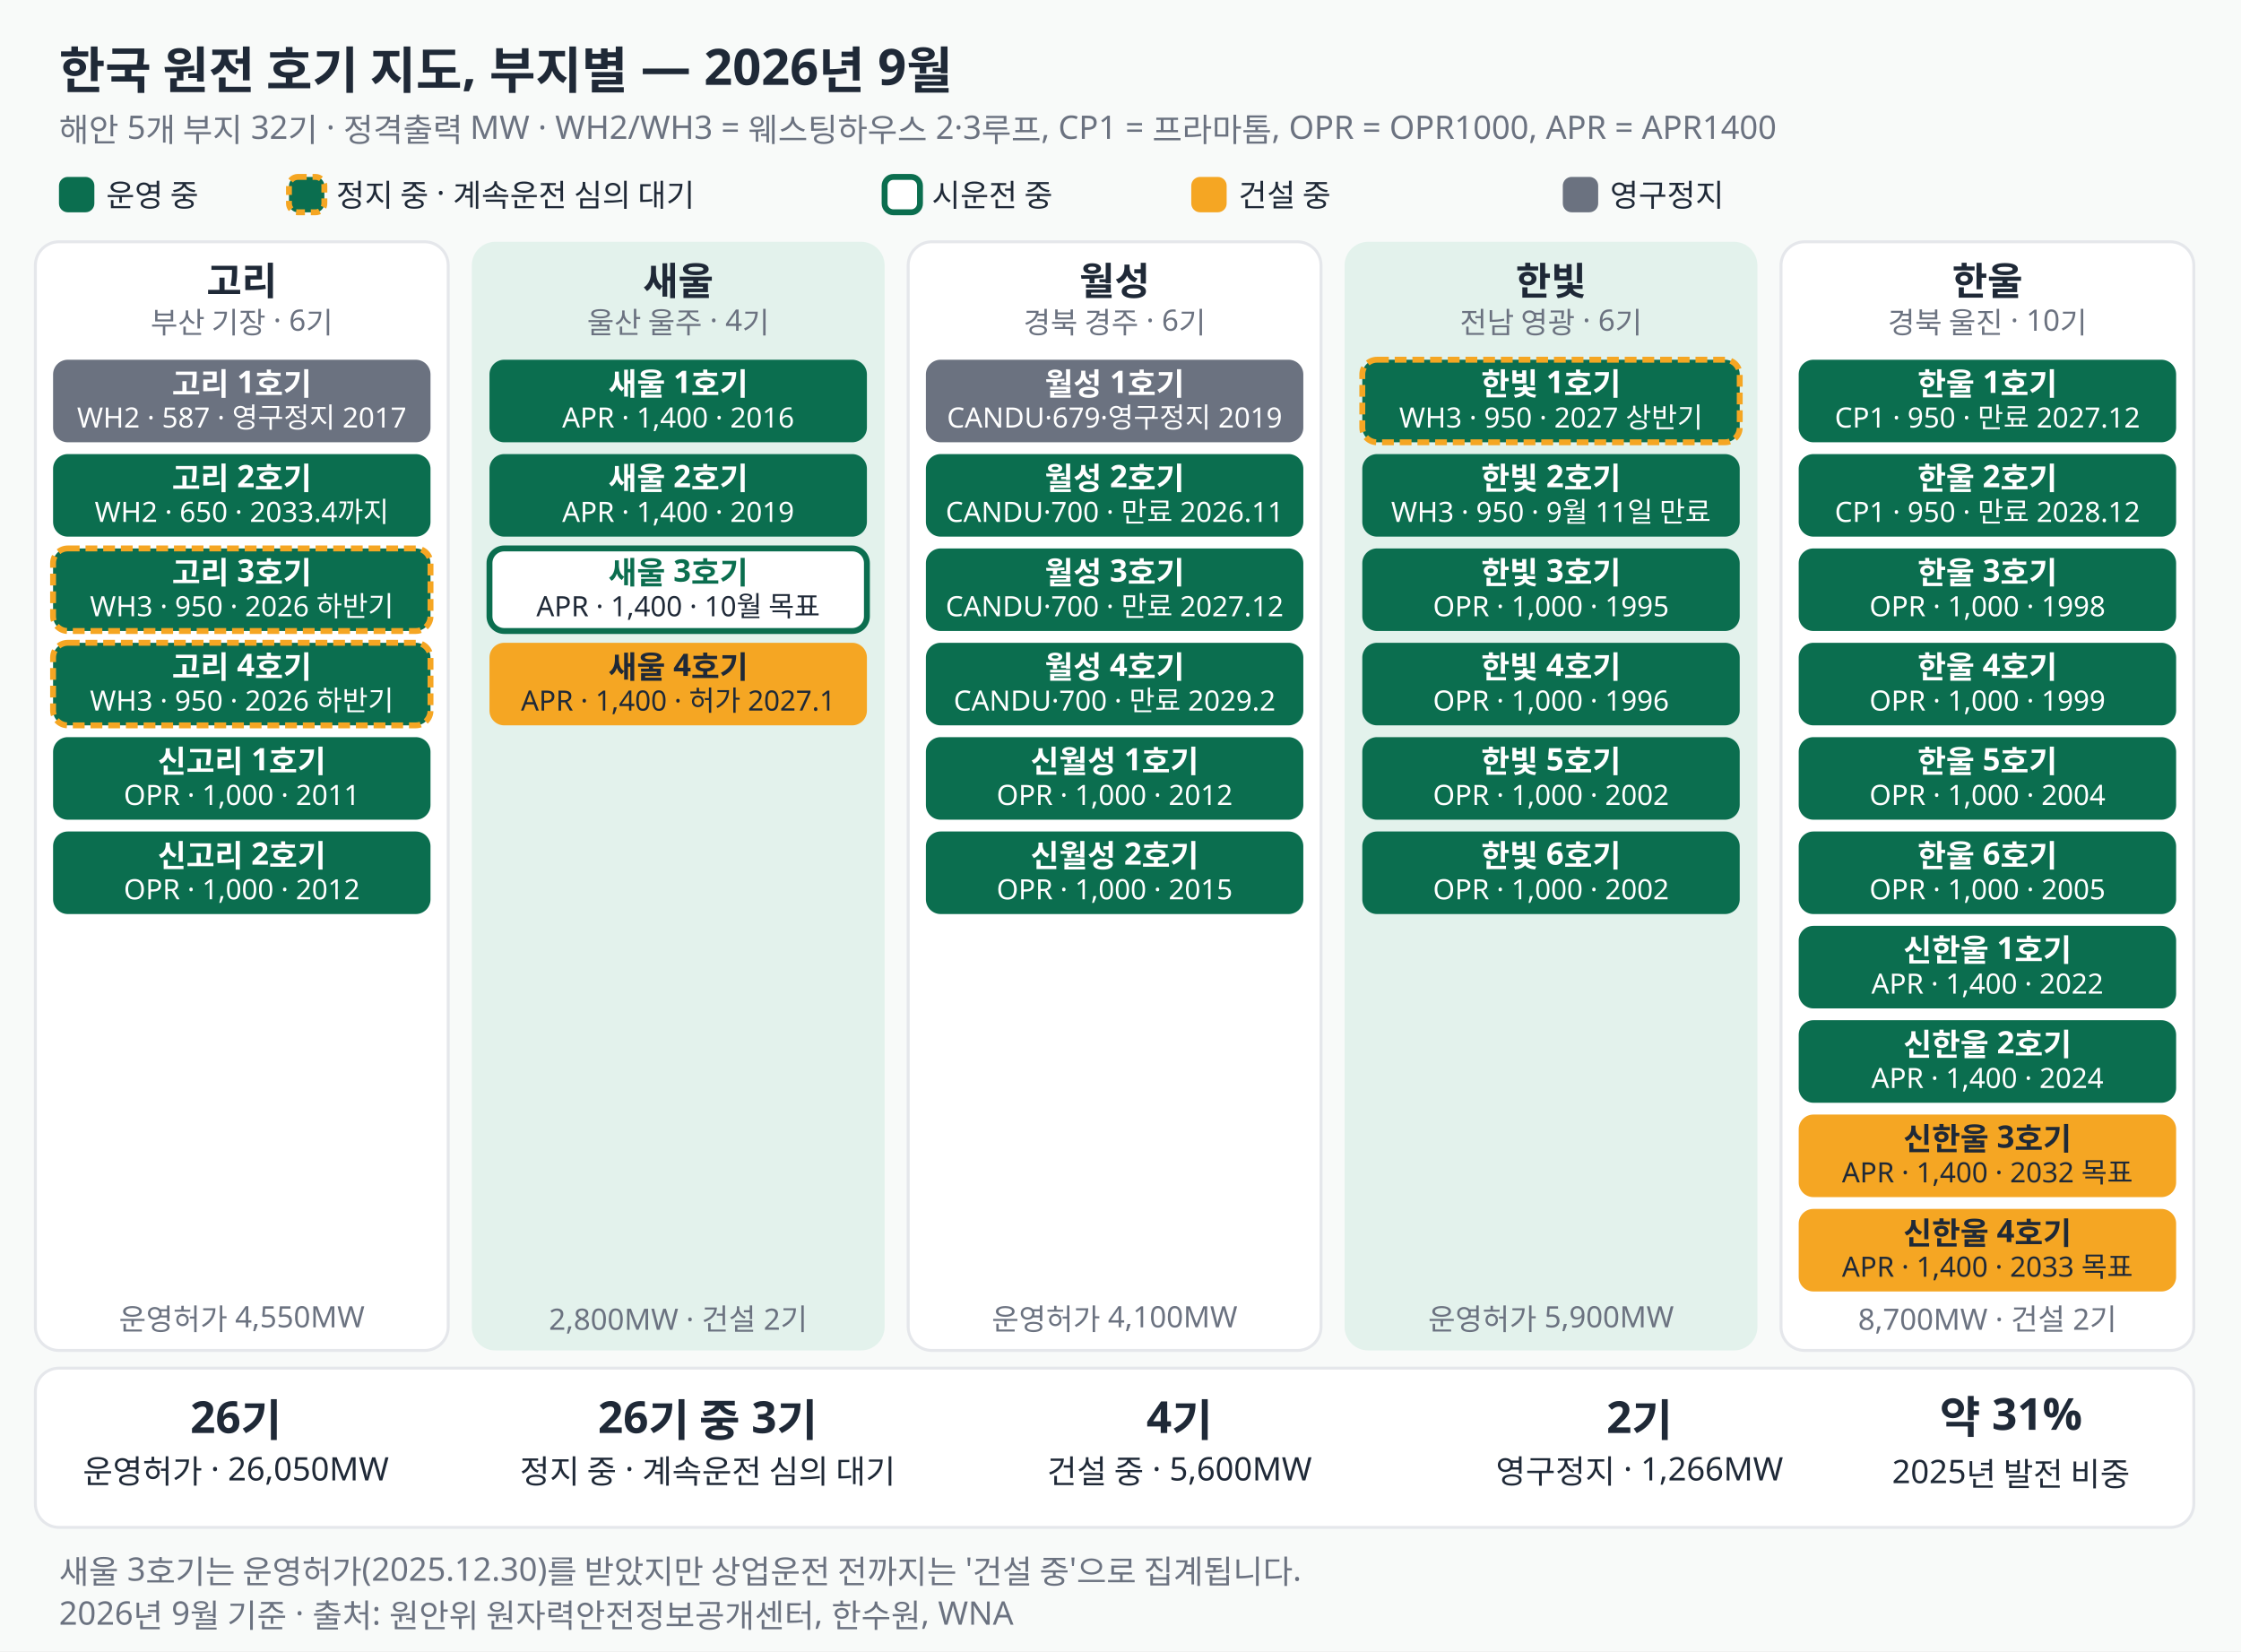
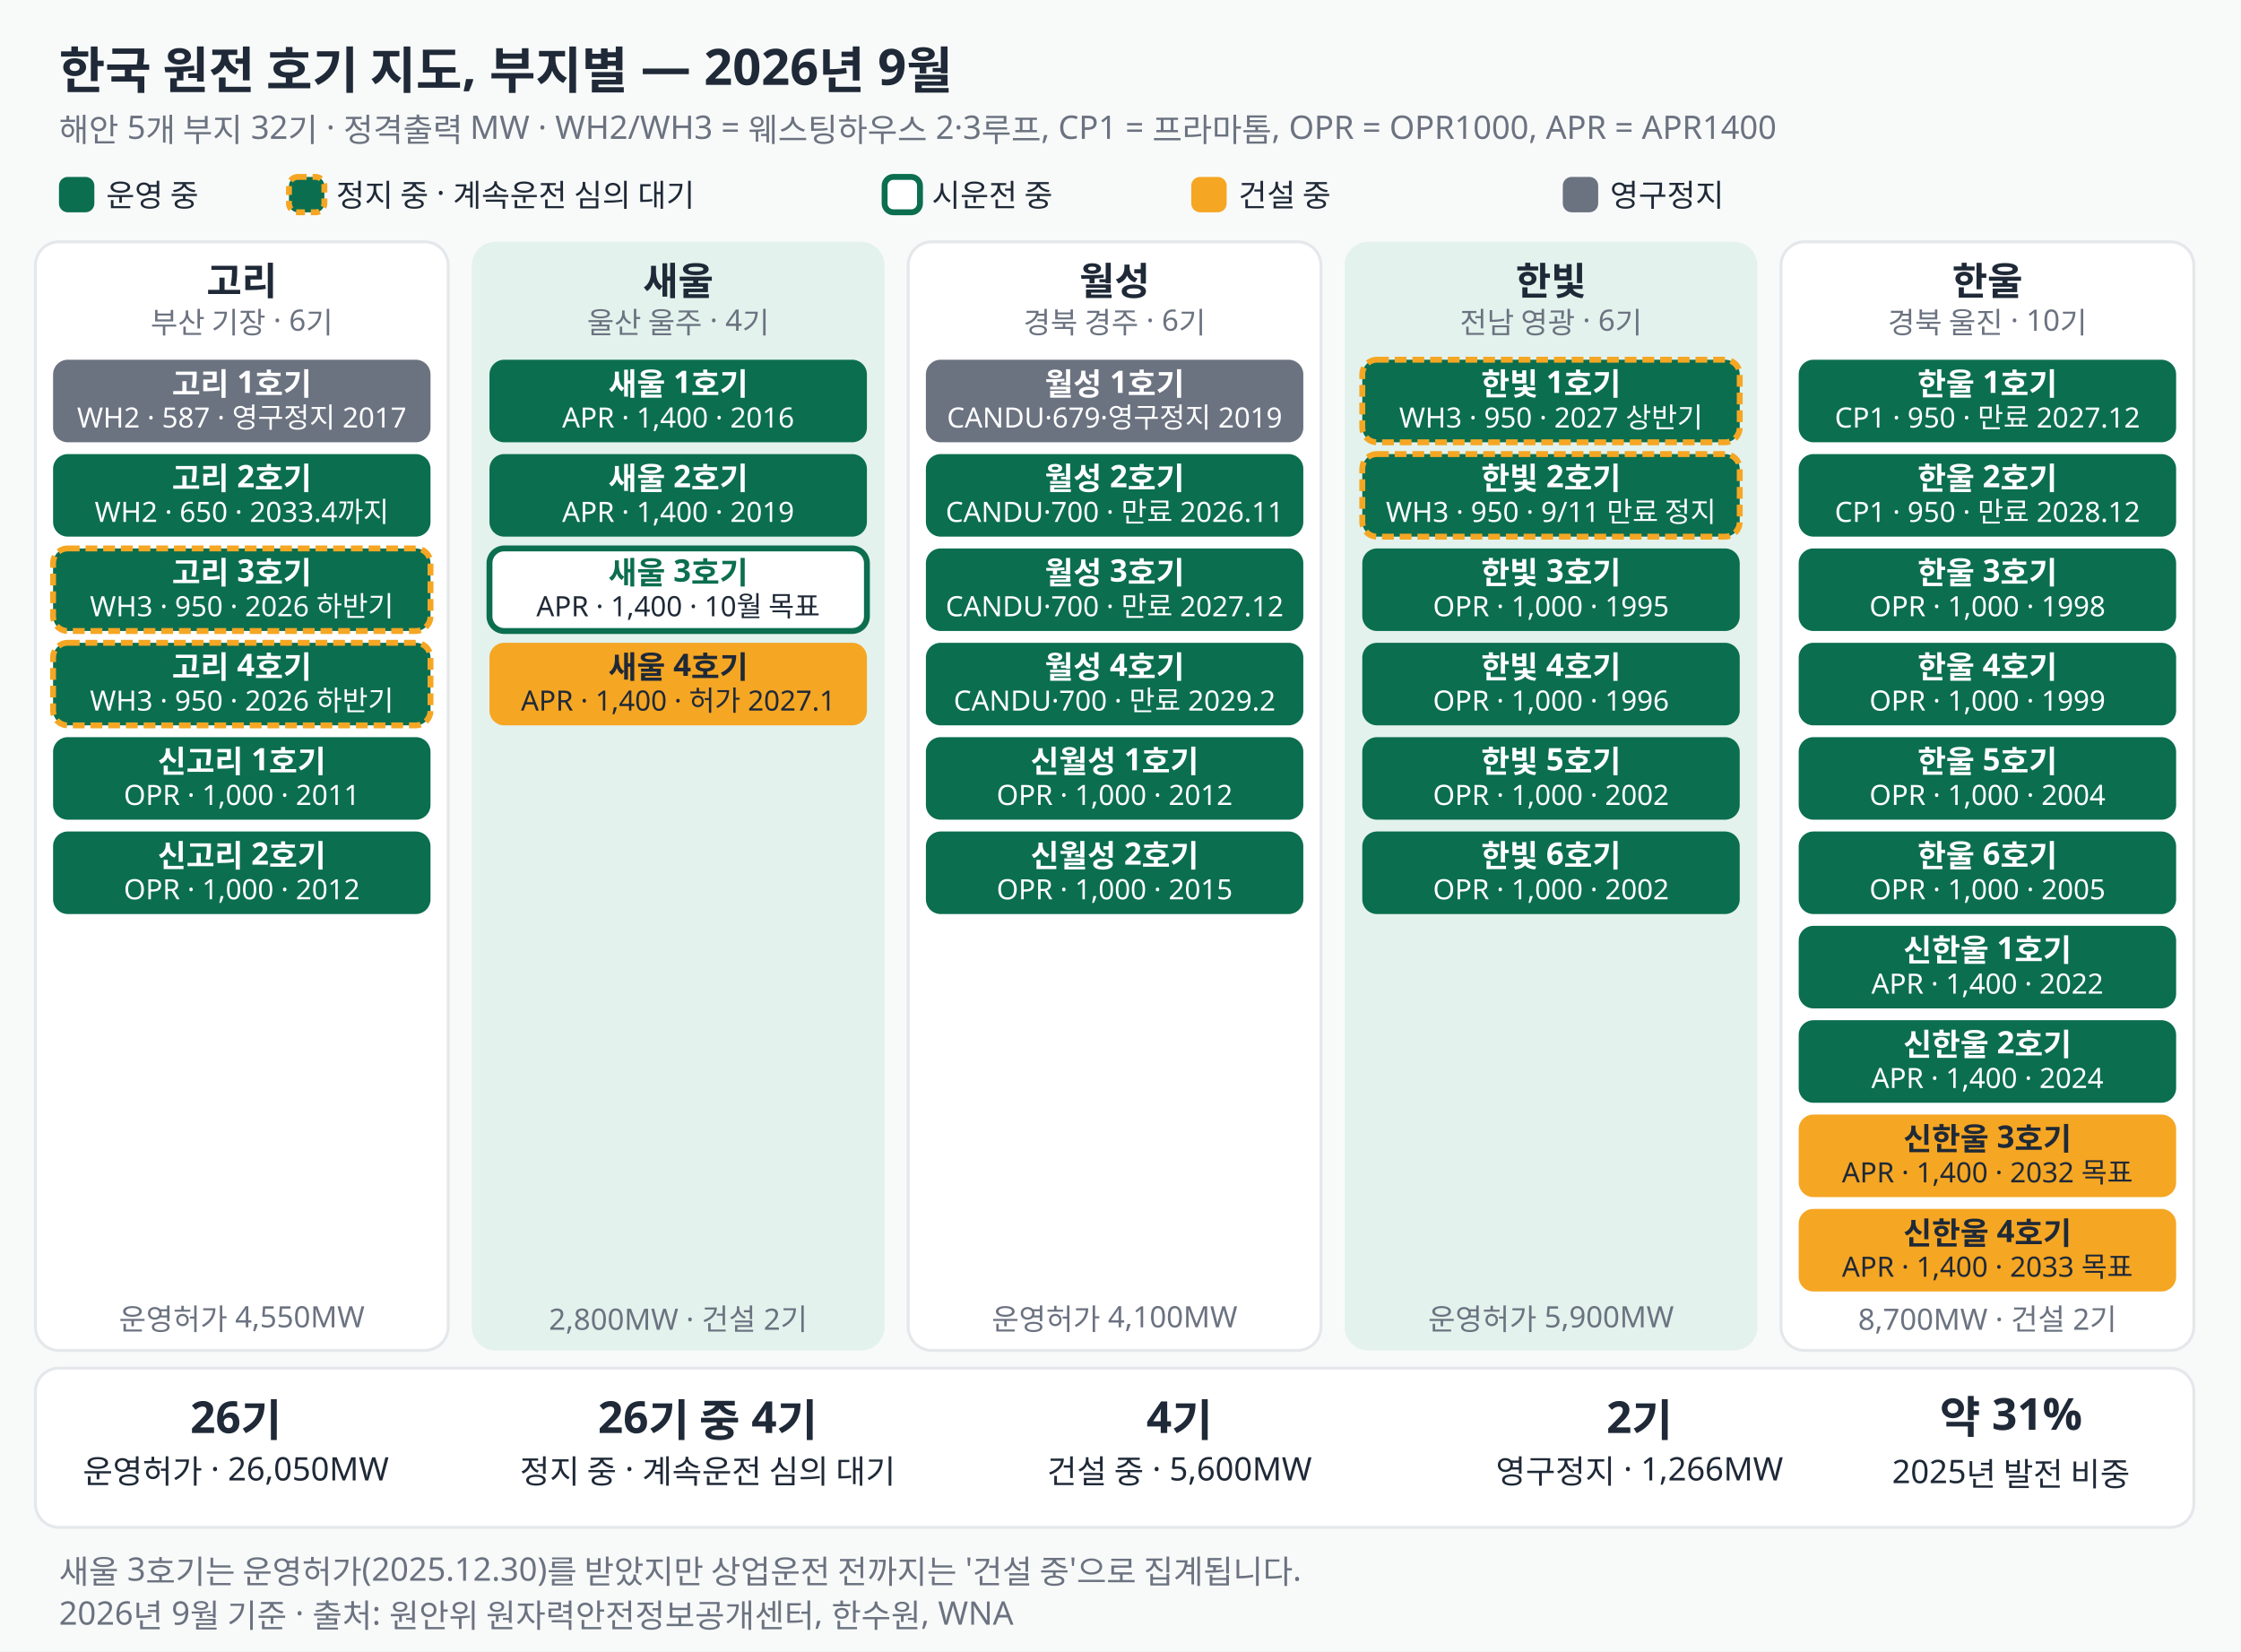
<svg xmlns="http://www.w3.org/2000/svg" viewBox="0 0 760 560" role="img" aria-labelledby="t" font-family="Pretendard, 'Apple SD Gothic Neo', 'Malgun Gothic', sans-serif">
  <style>
    .title { font-size: 17px; font-weight: 800; fill: #1f2937; }
    .sub { font-size: 11px; fill: #6b7280; }
    .site { font-size: 13px; font-weight: 800; fill: #1f2937; }
    .site2 { font-size: 10px; fill: #6b7280; }
    .u { font-size: 10.5px; font-weight: 700; }
    .u2 { font-size: 9.5px; }
    .leg { font-size: 10.5px; fill: #1f2937; }
    .tot { font-size: 11px; fill: #1f2937; }
    .totn { font-size: 15px; font-weight: 800; fill: #1f2937; }
  </style>
  <rect x="0" y="0" width="760" height="560" fill="#f8faf9" />
  <text x="20" y="30" class="title">한국 원전 호기 지도, 부지별 — 2026년 9월</text>
  <text x="20" y="48" class="sub">해안 5개 부지 32기 · 정격출력 MW · WH2/WH3 = 웨스팅하우스 2·3루프, CP1 = 프라마톰, OPR = OPR1000, APR = APR1400</text>
  <g class="leg">
    <rect x="20" y="60" width="12" height="12" rx="3" fill="#0b6e4f" />
    <text x="36" y="70">운영 중</text>
    <rect x="98" y="60" width="12" height="12" rx="3" fill="#0b6e4f" stroke="#f5a623" stroke-width="2" stroke-dasharray="3 2" />
    <text x="114" y="70">정지 중 · 계속운전 심의 대기</text>
    <rect x="300" y="60" width="12" height="12" rx="3" fill="#ffffff" stroke="#0b6e4f" stroke-width="2" />
    <text x="316" y="70">시운전 중</text>
    <rect x="404" y="60" width="12" height="12" rx="3" fill="#f5a623" />
    <text x="420" y="70">건설 중</text>
    <rect x="530" y="60" width="12" height="12" rx="3" fill="#6b7280" />
    <text x="546" y="70">영구정지</text>
  </g>
  <rect x="12" y="82" width="140" height="376" rx="8" fill="#ffffff" stroke="#e5e7eb" />
  <rect x="160" y="82" width="140" height="376" rx="8" fill="#e3f2ec" />
  <rect x="308" y="82" width="140" height="376" rx="8" fill="#ffffff" stroke="#e5e7eb" />
  <rect x="456" y="82" width="140" height="376" rx="8" fill="#e3f2ec" />
  <rect x="604" y="82" width="140" height="376" rx="8" fill="#ffffff" stroke="#e5e7eb" />
  <text x="82" y="100" class="site" text-anchor="middle">고리</text>
  <text x="82" y="113" class="site2" text-anchor="middle">부산 기장 · 6기</text>
  <text x="230" y="100" class="site" text-anchor="middle">새울</text>
  <text x="230" y="113" class="site2" text-anchor="middle">울산 울주 · 4기</text>
  <text x="378" y="100" class="site" text-anchor="middle">월성</text>
  <text x="378" y="113" class="site2" text-anchor="middle">경북 경주 · 6기</text>
  <text x="526" y="100" class="site" text-anchor="middle">한빛</text>
  <text x="526" y="113" class="site2" text-anchor="middle">전남 영광 · 6기</text>
  <text x="674" y="100" class="site" text-anchor="middle">한울</text>
  <text x="674" y="113" class="site2" text-anchor="middle">경북 울진 · 10기</text>
  <g>
    <rect x="18" y="122" width="128" height="28" rx="5" fill="#6b7280" />
    <text x="82" y="134" class="u" text-anchor="middle" style="fill:#fff">고리 1호기</text>
    <text x="82" y="145" class="u2" text-anchor="middle" style="fill:#fff">WH2 · 587 · 영구정지 2017</text>
    <rect x="18" y="154" width="128" height="28" rx="5" fill="#0b6e4f" />
    <text x="82" y="166" class="u" text-anchor="middle" style="fill:#fff">고리 2호기</text>
    <text x="82" y="177" class="u2" text-anchor="middle" style="fill:#fff">WH2 · 650 · 2033.4까지</text>
    <rect x="18" y="186" width="128" height="28" rx="5" fill="#0b6e4f" stroke="#f5a623" stroke-width="2" stroke-dasharray="4 2" />
    <text x="82" y="198" class="u" text-anchor="middle" style="fill:#fff">고리 3호기</text>
    <text x="82" y="209" class="u2" text-anchor="middle" style="fill:#fff">WH3 · 950 · 2026 하반기</text>
    <rect x="18" y="218" width="128" height="28" rx="5" fill="#0b6e4f" stroke="#f5a623" stroke-width="2" stroke-dasharray="4 2" />
    <text x="82" y="230" class="u" text-anchor="middle" style="fill:#fff">고리 4호기</text>
    <text x="82" y="241" class="u2" text-anchor="middle" style="fill:#fff">WH3 · 950 · 2026 하반기</text>
    <rect x="18" y="250" width="128" height="28" rx="5" fill="#0b6e4f" />
    <text x="82" y="262" class="u" text-anchor="middle" style="fill:#fff">신고리 1호기</text>
    <text x="82" y="273" class="u2" text-anchor="middle" style="fill:#fff">OPR · 1,000 · 2011</text>
    <rect x="18" y="282" width="128" height="28" rx="5" fill="#0b6e4f" />
    <text x="82" y="294" class="u" text-anchor="middle" style="fill:#fff">신고리 2호기</text>
    <text x="82" y="305" class="u2" text-anchor="middle" style="fill:#fff">OPR · 1,000 · 2012</text>
  </g>
  <g>
    <rect x="166" y="122" width="128" height="28" rx="5" fill="#0b6e4f" />
    <text x="230" y="134" class="u" text-anchor="middle" style="fill:#fff">새울 1호기</text>
    <text x="230" y="145" class="u2" text-anchor="middle" style="fill:#fff">APR · 1,400 · 2016</text>
    <rect x="166" y="154" width="128" height="28" rx="5" fill="#0b6e4f" />
    <text x="230" y="166" class="u" text-anchor="middle" style="fill:#fff">새울 2호기</text>
    <text x="230" y="177" class="u2" text-anchor="middle" style="fill:#fff">APR · 1,400 · 2019</text>
    <rect x="166" y="186" width="128" height="28" rx="5" fill="#ffffff" stroke="#0b6e4f" stroke-width="2" />
    <text x="230" y="198" class="u" text-anchor="middle" fill="#0b6e4f">새울 3호기</text>
    <text x="230" y="209" class="u2" text-anchor="middle" fill="#1f2937">APR · 1,400 · 10월 목표</text>
    <rect x="166" y="218" width="128" height="28" rx="5" fill="#f5a623" />
    <text x="230" y="230" class="u" text-anchor="middle" fill="#1f2937">새울 4호기</text>
    <text x="230" y="241" class="u2" text-anchor="middle" fill="#1f2937">APR · 1,400 · 허가 2027.1</text>
  </g>
  <g>
    <rect x="314" y="122" width="128" height="28" rx="5" fill="#6b7280" />
    <text x="378" y="134" class="u" text-anchor="middle" style="fill:#fff">월성 1호기</text>
    <text x="378" y="145" class="u2" text-anchor="middle" style="fill:#fff">CANDU·679·영구정지 2019</text>
    <rect x="314" y="154" width="128" height="28" rx="5" fill="#0b6e4f" />
    <text x="378" y="166" class="u" text-anchor="middle" style="fill:#fff">월성 2호기</text>
    <text x="378" y="177" class="u2" text-anchor="middle" style="fill:#fff">CANDU·700 · 만료 2026.11</text>
    <rect x="314" y="186" width="128" height="28" rx="5" fill="#0b6e4f" />
    <text x="378" y="198" class="u" text-anchor="middle" style="fill:#fff">월성 3호기</text>
    <text x="378" y="209" class="u2" text-anchor="middle" style="fill:#fff">CANDU·700 · 만료 2027.12</text>
    <rect x="314" y="218" width="128" height="28" rx="5" fill="#0b6e4f" />
    <text x="378" y="230" class="u" text-anchor="middle" style="fill:#fff">월성 4호기</text>
    <text x="378" y="241" class="u2" text-anchor="middle" style="fill:#fff">CANDU·700 · 만료 2029.2</text>
    <rect x="314" y="250" width="128" height="28" rx="5" fill="#0b6e4f" />
    <text x="378" y="262" class="u" text-anchor="middle" style="fill:#fff">신월성 1호기</text>
    <text x="378" y="273" class="u2" text-anchor="middle" style="fill:#fff">OPR · 1,000 · 2012</text>
    <rect x="314" y="282" width="128" height="28" rx="5" fill="#0b6e4f" />
    <text x="378" y="294" class="u" text-anchor="middle" style="fill:#fff">신월성 2호기</text>
    <text x="378" y="305" class="u2" text-anchor="middle" style="fill:#fff">OPR · 1,000 · 2015</text>
  </g>
  <g>
    <rect x="462" y="122" width="128" height="28" rx="5" fill="#0b6e4f" stroke="#f5a623" stroke-width="2" stroke-dasharray="4 2" />
    <text x="526" y="134" class="u" text-anchor="middle" style="fill:#fff">한빛 1호기</text>
    <text x="526" y="145" class="u2" text-anchor="middle" style="fill:#fff">WH3 · 950 · 2027 상반기</text>
-     <rect x="462" y="154" width="128" height="28" rx="5" fill="#0b6e4f" />
+     <rect x="462" y="154" width="128" height="28" rx="5" fill="#0b6e4f" stroke="#f5a623" stroke-width="2" stroke-dasharray="4 2" />
    <text x="526" y="166" class="u" text-anchor="middle" style="fill:#fff">한빛 2호기</text>
-     <text x="526" y="177" class="u2" text-anchor="middle" style="fill:#fff">WH3 · 950 · 9월 11일 만료</text>
+     <text x="526" y="177" class="u2" text-anchor="middle" style="fill:#fff">WH3 · 950 · 9/11 만료 정지</text>
    <rect x="462" y="186" width="128" height="28" rx="5" fill="#0b6e4f" />
    <text x="526" y="198" class="u" text-anchor="middle" style="fill:#fff">한빛 3호기</text>
    <text x="526" y="209" class="u2" text-anchor="middle" style="fill:#fff">OPR · 1,000 · 1995</text>
    <rect x="462" y="218" width="128" height="28" rx="5" fill="#0b6e4f" />
    <text x="526" y="230" class="u" text-anchor="middle" style="fill:#fff">한빛 4호기</text>
    <text x="526" y="241" class="u2" text-anchor="middle" style="fill:#fff">OPR · 1,000 · 1996</text>
    <rect x="462" y="250" width="128" height="28" rx="5" fill="#0b6e4f" />
    <text x="526" y="262" class="u" text-anchor="middle" style="fill:#fff">한빛 5호기</text>
    <text x="526" y="273" class="u2" text-anchor="middle" style="fill:#fff">OPR · 1,000 · 2002</text>
    <rect x="462" y="282" width="128" height="28" rx="5" fill="#0b6e4f" />
    <text x="526" y="294" class="u" text-anchor="middle" style="fill:#fff">한빛 6호기</text>
    <text x="526" y="305" class="u2" text-anchor="middle" style="fill:#fff">OPR · 1,000 · 2002</text>
  </g>
  <g>
    <rect x="610" y="122" width="128" height="28" rx="5" fill="#0b6e4f" />
    <text x="674" y="134" class="u" text-anchor="middle" style="fill:#fff">한울 1호기</text>
    <text x="674" y="145" class="u2" text-anchor="middle" style="fill:#fff">CP1 · 950 · 만료 2027.12</text>
    <rect x="610" y="154" width="128" height="28" rx="5" fill="#0b6e4f" />
    <text x="674" y="166" class="u" text-anchor="middle" style="fill:#fff">한울 2호기</text>
    <text x="674" y="177" class="u2" text-anchor="middle" style="fill:#fff">CP1 · 950 · 만료 2028.12</text>
    <rect x="610" y="186" width="128" height="28" rx="5" fill="#0b6e4f" />
    <text x="674" y="198" class="u" text-anchor="middle" style="fill:#fff">한울 3호기</text>
    <text x="674" y="209" class="u2" text-anchor="middle" style="fill:#fff">OPR · 1,000 · 1998</text>
    <rect x="610" y="218" width="128" height="28" rx="5" fill="#0b6e4f" />
    <text x="674" y="230" class="u" text-anchor="middle" style="fill:#fff">한울 4호기</text>
    <text x="674" y="241" class="u2" text-anchor="middle" style="fill:#fff">OPR · 1,000 · 1999</text>
    <rect x="610" y="250" width="128" height="28" rx="5" fill="#0b6e4f" />
    <text x="674" y="262" class="u" text-anchor="middle" style="fill:#fff">한울 5호기</text>
    <text x="674" y="273" class="u2" text-anchor="middle" style="fill:#fff">OPR · 1,000 · 2004</text>
    <rect x="610" y="282" width="128" height="28" rx="5" fill="#0b6e4f" />
    <text x="674" y="294" class="u" text-anchor="middle" style="fill:#fff">한울 6호기</text>
    <text x="674" y="305" class="u2" text-anchor="middle" style="fill:#fff">OPR · 1,000 · 2005</text>
    <rect x="610" y="314" width="128" height="28" rx="5" fill="#0b6e4f" />
    <text x="674" y="326" class="u" text-anchor="middle" style="fill:#fff">신한울 1호기</text>
    <text x="674" y="337" class="u2" text-anchor="middle" style="fill:#fff">APR · 1,400 · 2022</text>
    <rect x="610" y="346" width="128" height="28" rx="5" fill="#0b6e4f" />
    <text x="674" y="358" class="u" text-anchor="middle" style="fill:#fff">신한울 2호기</text>
    <text x="674" y="369" class="u2" text-anchor="middle" style="fill:#fff">APR · 1,400 · 2024</text>
    <rect x="610" y="378" width="128" height="28" rx="5" fill="#f5a623" />
    <text x="674" y="390" class="u" text-anchor="middle" fill="#1f2937">신한울 3호기</text>
    <text x="674" y="401" class="u2" text-anchor="middle" fill="#1f2937">APR · 1,400 · 2032 목표</text>
    <rect x="610" y="410" width="128" height="28" rx="5" fill="#f5a623" />
    <text x="674" y="422" class="u" text-anchor="middle" fill="#1f2937">신한울 4호기</text>
    <text x="674" y="433" class="u2" text-anchor="middle" fill="#1f2937">APR · 1,400 · 2033 목표</text>
  </g>
  <text x="82" y="451" class="site2" text-anchor="middle">운영허가 4,550MW</text>
  <text x="230" y="451" class="site2" text-anchor="middle">2,800MW · 건설 2기</text>
  <text x="378" y="451" class="site2" text-anchor="middle">운영허가 4,100MW</text>
  <text x="526" y="451" class="site2" text-anchor="middle">운영허가 5,900MW</text>
  <text x="674" y="451" class="site2" text-anchor="middle">8,700MW · 건설 2기</text>
  <rect x="12" y="464" width="732" height="54" rx="8" fill="#ffffff" stroke="#e5e7eb" />
  <text x="80" y="486" class="totn" text-anchor="middle">26기</text>
  <text x="80" y="503" class="tot" text-anchor="middle">운영허가 · 26,050MW</text>
-   <text x="240" y="486" class="totn" text-anchor="middle">26기 중 3기</text>
+   <text x="240" y="486" class="totn" text-anchor="middle">26기 중 4기</text>
  <text x="240" y="503" class="tot" text-anchor="middle">정지 중 · 계속운전 심의 대기</text>
  <text x="400" y="486" class="totn" text-anchor="middle">4기</text>
  <text x="400" y="503" class="tot" text-anchor="middle">건설 중 · 5,600MW</text>
  <text x="556" y="486" class="totn" text-anchor="middle">2기</text>
  <text x="556" y="503" class="tot" text-anchor="middle">영구정지 · 1,266MW</text>
  <text x="682" y="486" class="totn" text-anchor="middle">약 31%</text>
  <text x="682" y="503" class="tot" text-anchor="middle">2025년 발전 비중</text>
  <text x="20" y="537" class="sub">새울 3호기는 운영허가(2025.12.30)를 받았지만 상업운전 전까지는 '건설 중'으로 집계됩니다.</text>
  <text x="20" y="551" class="sub">2026년 9월 기준 · 출처: 원안위 원자력안전정보공개센터, 한수원, WNA</text>
</svg>
